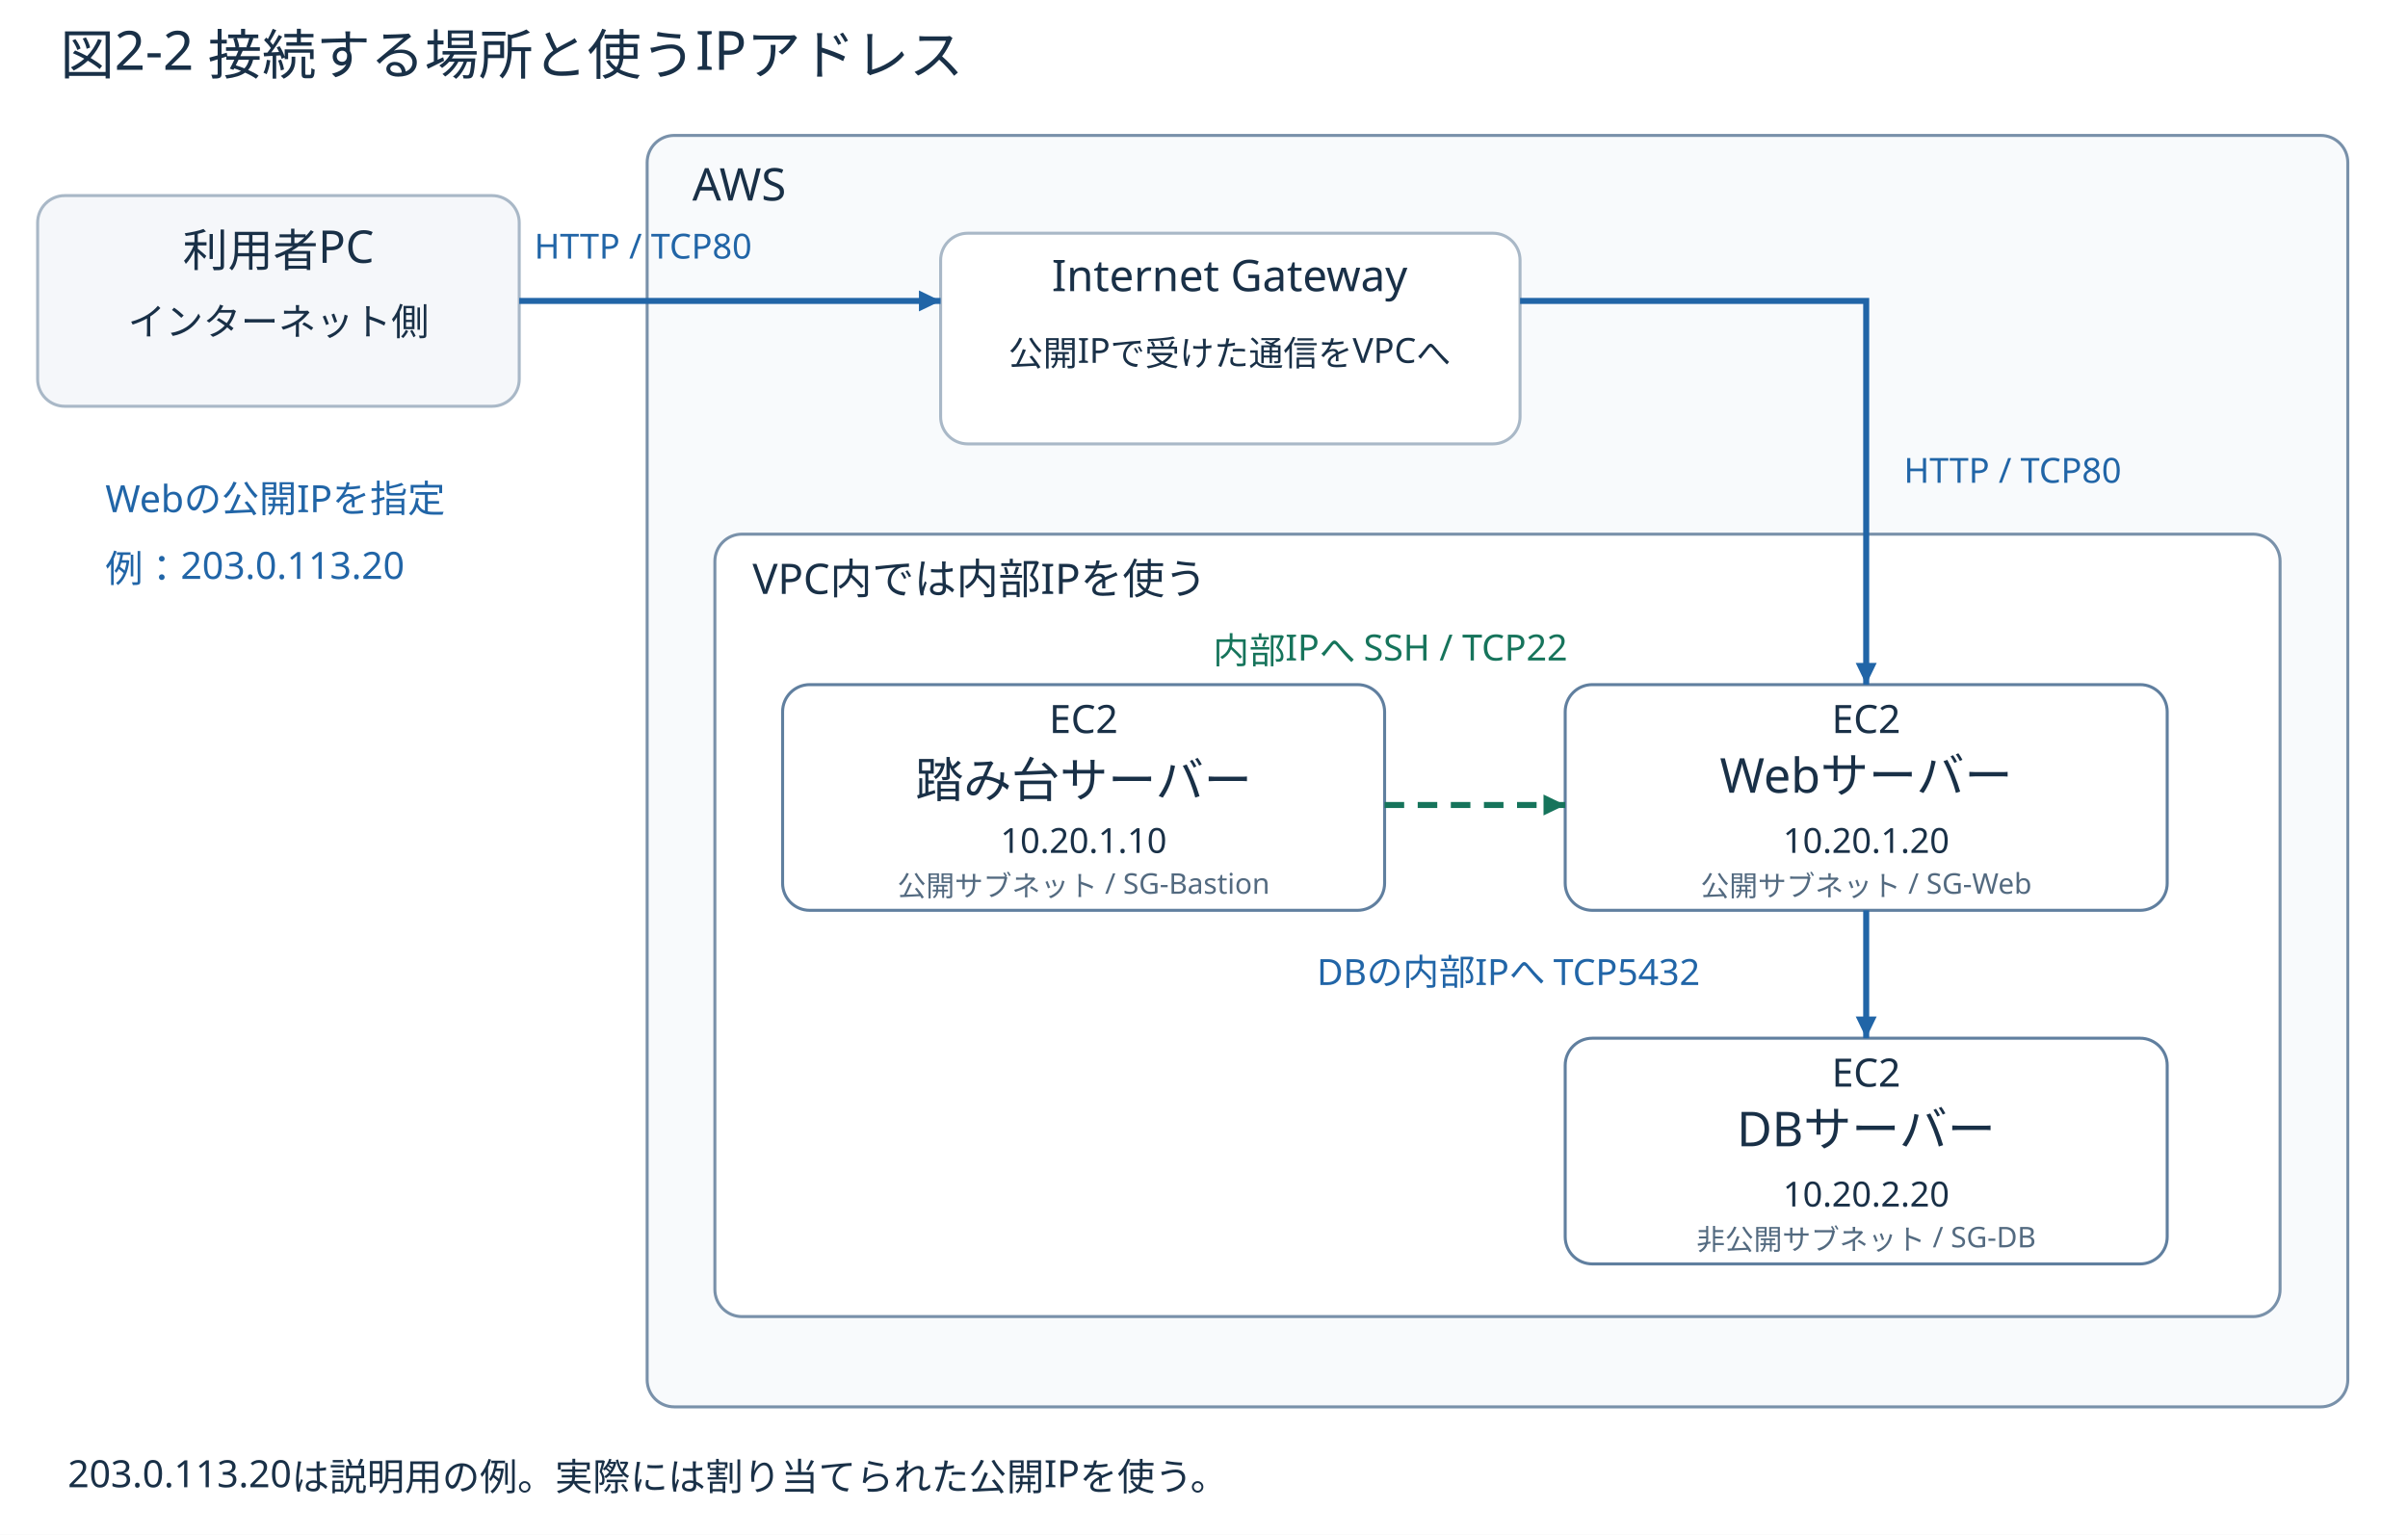
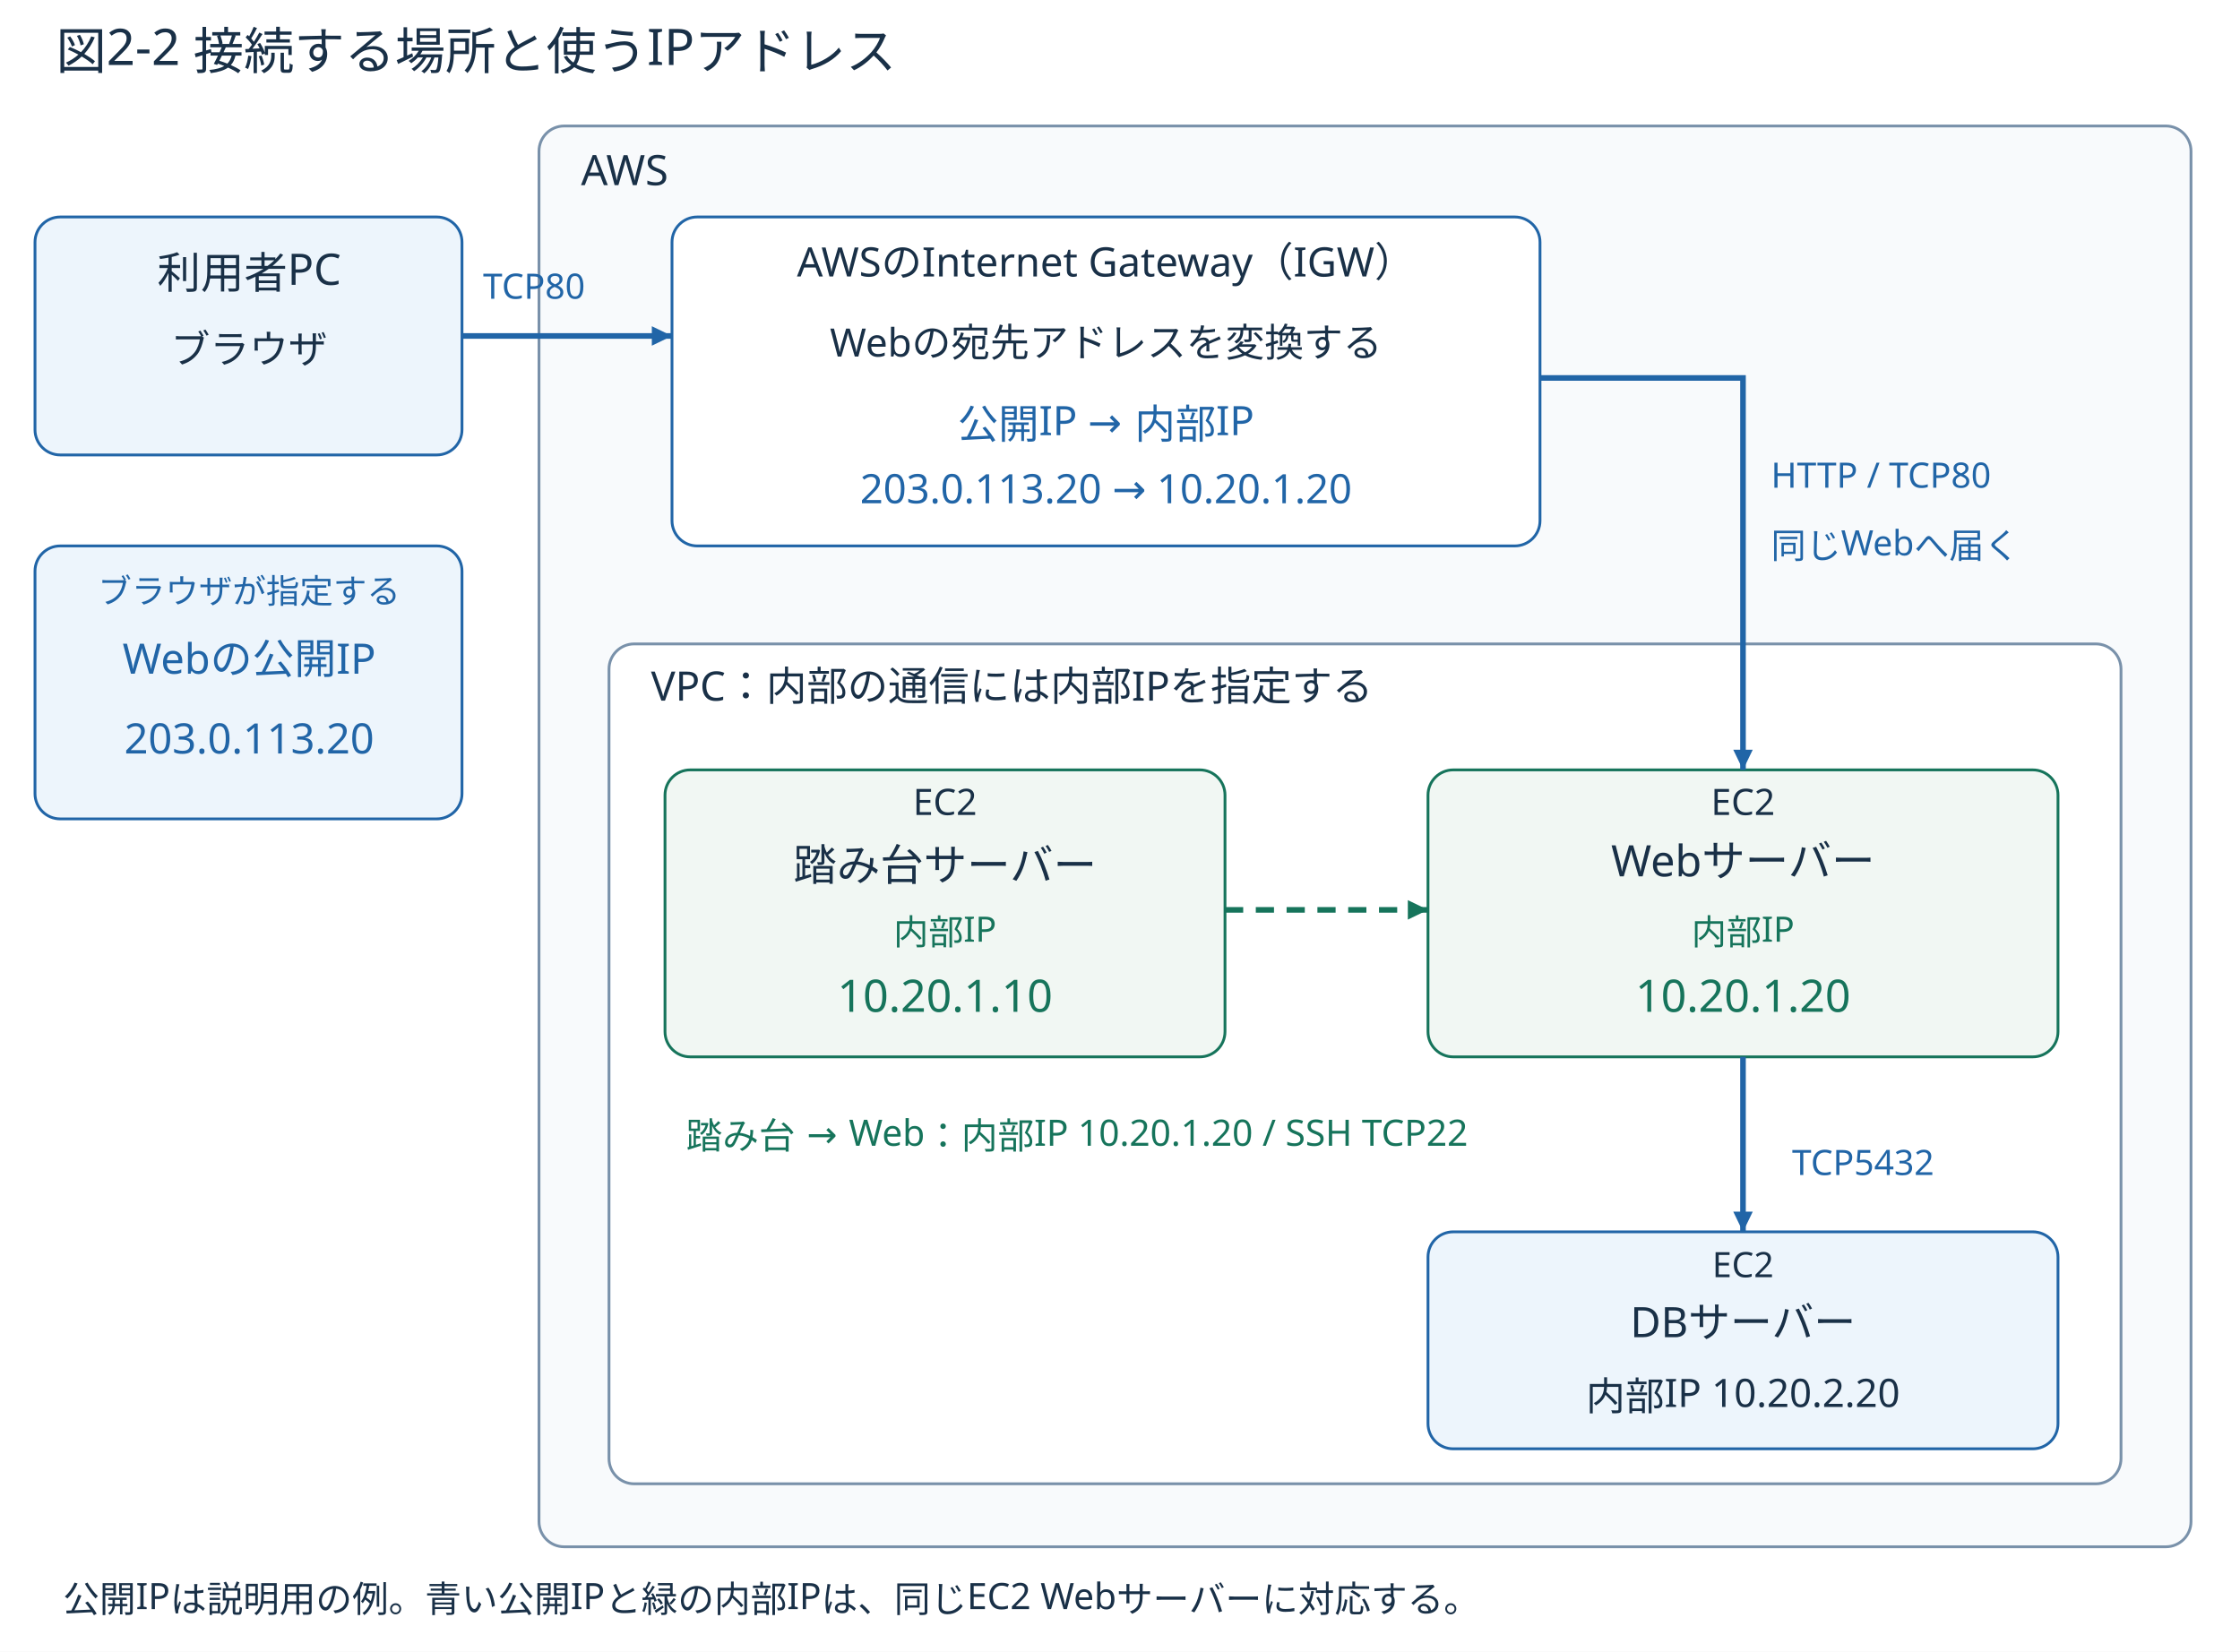
- <svg xmlns="http://www.w3.org/2000/svg" width="1600" height="1020" viewBox="0 0 1600 1020" role="img">
+ <svg xmlns="http://www.w3.org/2000/svg" width="1600" height="1180" viewBox="0 0 1600 1180" role="img">
  <rect width="100%" height="100%" fill="white" />
  <text x="40" y="18" fill="#193047" font-family="Noto Sans JP, sans-serif" font-size="36" dominant-baseline="text-before-edge" text-anchor="start">図2-2  接続する場所と使うIPアドレス</text>
-   <rect x="25" y="130" width="320" height="140" rx="18" fill="#f5f7fa" stroke="#a9b8c7" stroke-width="2" />
-   <text x="185" y="151" fill="#193047" font-family="Noto Sans JP, sans-serif" font-size="30" dominant-baseline="text-before-edge" text-anchor="middle">利用者PC</text>
-   <text x="185" y="201" fill="#193047" font-family="Noto Sans JP, sans-serif" font-size="25" dominant-baseline="text-before-edge" text-anchor="middle">インターネット側</text>
-   <rect x="430" y="90" width="1130" height="845" rx="18" fill="#f8fafc" stroke="#7991aa" stroke-width="2" />
-   <text x="460" y="110" fill="#193047" font-family="Noto Sans JP, sans-serif" font-size="30" dominant-baseline="text-before-edge" text-anchor="start">AWS</text>
-   <rect x="625" y="155" width="385" height="140" rx="18" fill="#ffffff" stroke="#a9b8c7" stroke-width="2" />
-   <text x="817" y="171" fill="#193047" font-family="Noto Sans JP, sans-serif" font-size="29" dominant-baseline="text-before-edge" text-anchor="middle">Internet Gateway</text>
-   <text x="817" y="223" fill="#193047" font-family="Noto Sans JP, sans-serif" font-size="23" dominant-baseline="text-before-edge" text-anchor="middle">公開IPで受けた通信をVPCへ</text>
-   <polyline points="345,200 625,200" fill="none" stroke="#2165a7" stroke-width="4" />
-   <polygon points="625,200 610.593,206.959 610.593,193.041" fill="#2165a7" />
-   <text x="355" y="154" fill="#2165a7" font-family="Noto Sans JP, sans-serif" font-size="23" dominant-baseline="text-before-edge" text-anchor="start">HTTP / TCP80</text>
-   <text x="70" y="321" fill="#2165a7" font-family="Noto Sans JP, sans-serif" font-size="25" dominant-baseline="text-before-edge" text-anchor="start">Webの公開IPを指定</text>
-   <text x="70" y="365" fill="#2165a7" font-family="Noto Sans JP, sans-serif" font-size="25" dominant-baseline="text-before-edge" text-anchor="start">例：203.0.113.20</text>
-   <rect x="475" y="355" width="1040" height="520" rx="18" fill="#ffffff" stroke="#7991aa" stroke-width="2" />
-   <text x="500" y="373" fill="#193047" font-family="Noto Sans JP, sans-serif" font-size="28" dominant-baseline="text-before-edge" text-anchor="start">VPC内では内部IPを使う</text>
-   <rect x="1040" y="455" width="400" height="150" rx="18" fill="#ffffff" stroke="#607f9f" stroke-width="2" />
-   <text x="1240.0" y="467" fill="#193047" font-family="Noto Sans JP, sans-serif" font-size="26" dominant-baseline="text-before-edge" text-anchor="middle">EC2</text>
-   <text x="1240.0" y="502" fill="#193047" font-family="Noto Sans JP, sans-serif" font-size="32" dominant-baseline="text-before-edge" text-anchor="middle">Webサーバー</text>
-   <text x="1240.0" y="549" fill="#193047" font-family="Noto Sans JP, sans-serif" font-size="23" dominant-baseline="text-before-edge" text-anchor="middle">10.20.1.20</text>
-   <text x="1240.0" y="579" fill="#536a80" font-family="Noto Sans JP, sans-serif" font-size="19" dominant-baseline="text-before-edge" text-anchor="middle">公開サブネット / SG-Web</text>
-   <rect x="520" y="455" width="400" height="150" rx="18" fill="#ffffff" stroke="#607f9f" stroke-width="2" />
-   <text x="720.0" y="467" fill="#193047" font-family="Noto Sans JP, sans-serif" font-size="26" dominant-baseline="text-before-edge" text-anchor="middle">EC2</text>
-   <text x="720.0" y="502" fill="#193047" font-family="Noto Sans JP, sans-serif" font-size="32" dominant-baseline="text-before-edge" text-anchor="middle">踏み台サーバー</text>
-   <text x="720.0" y="549" fill="#193047" font-family="Noto Sans JP, sans-serif" font-size="23" dominant-baseline="text-before-edge" text-anchor="middle">10.20.1.10</text>
-   <text x="720.0" y="579" fill="#536a80" font-family="Noto Sans JP, sans-serif" font-size="19" dominant-baseline="text-before-edge" text-anchor="middle">公開サブネット / SG-Bastion</text>
-   <rect x="1040" y="690" width="400" height="150" rx="18" fill="#ffffff" stroke="#607f9f" stroke-width="2" />
-   <text x="1240.0" y="702" fill="#193047" font-family="Noto Sans JP, sans-serif" font-size="26" dominant-baseline="text-before-edge" text-anchor="middle">EC2</text>
-   <text x="1240.0" y="737" fill="#193047" font-family="Noto Sans JP, sans-serif" font-size="32" dominant-baseline="text-before-edge" text-anchor="middle">DBサーバー</text>
-   <text x="1240.0" y="784" fill="#193047" font-family="Noto Sans JP, sans-serif" font-size="23" dominant-baseline="text-before-edge" text-anchor="middle">10.20.2.20</text>
-   <text x="1240.0" y="814" fill="#536a80" font-family="Noto Sans JP, sans-serif" font-size="19" dominant-baseline="text-before-edge" text-anchor="middle">非公開サブネット / SG-DB</text>
-   <polyline points="1010,200 1240,200 1240,455" fill="none" stroke="#2165a7" stroke-width="4" />
-   <polygon points="1240,455 1233.041,440.593 1246.959,440.593" fill="#2165a7" />
-   <text x="1265" y="303" fill="#2165a7" font-family="Noto Sans JP, sans-serif" font-size="23" dominant-baseline="text-before-edge" text-anchor="start">HTTP / TCP80</text>
-   <polyline points="920,535 1040,535" fill="none" stroke="#16745b" stroke-width="4" stroke-dasharray="13 9" />
-   <polygon points="1040,535 1025.593,541.959 1025.593,528.041" fill="#16745b" />
-   <text x="806" y="420" fill="#16745b" font-family="Noto Sans JP, sans-serif" font-size="24" dominant-baseline="text-before-edge" text-anchor="start">内部IPへ SSH / TCP22</text>
-   <polyline points="1240,605 1240,690" fill="none" stroke="#2165a7" stroke-width="4" />
-   <polygon points="1240,690 1233.041,675.593 1246.959,675.593" fill="#2165a7" />
-   <text x="875" y="636" fill="#2165a7" font-family="Noto Sans JP, sans-serif" font-size="24" dominant-baseline="text-before-edge" text-anchor="start">DBの内部IPへ TCP5432</text>
-   <text x="45" y="969" fill="#193047" font-family="Noto Sans JP, sans-serif" font-size="25" dominant-baseline="text-before-edge" text-anchor="start">203.0.113.20は説明用の例。実際には割り当てられた公開IPを使う。</text>
+   <rect x="25" y="155" width="305" height="170" rx="18" fill="#edf5fc" stroke="#2165a7" stroke-width="2" />
+   <text x="178" y="179" fill="#193047" font-family="Noto Sans JP, sans-serif" font-size="31" dominant-baseline="text-before-edge" text-anchor="middle">利用者PC</text>
+   <text x="178" y="235" fill="#193047" font-family="Noto Sans JP, sans-serif" font-size="28" dominant-baseline="text-before-edge" text-anchor="middle">ブラウザ</text>
+   <rect x="25" y="390" width="305" height="195" rx="18" fill="#edf5fc" stroke="#2165a7" stroke-width="2" />
+   <text x="178" y="410" fill="#2165a7" font-family="Noto Sans JP, sans-serif" font-size="24" dominant-baseline="text-before-edge" text-anchor="middle">ブラウザが指定する</text>
+   <text x="178" y="458" fill="#2165a7" font-family="Noto Sans JP, sans-serif" font-size="30" dominant-baseline="text-before-edge" text-anchor="middle">Webの公開IP</text>
+   <text x="178" y="515" fill="#2165a7" font-family="Noto Sans JP, sans-serif" font-size="30" dominant-baseline="text-before-edge" text-anchor="middle">203.0.113.20</text>
+   <rect x="385" y="90" width="1180" height="1015" rx="18" fill="#f8fafc" stroke="#7991aa" stroke-width="2" />
+   <text x="415" y="109" fill="#193047" font-family="Noto Sans JP, sans-serif" font-size="30" dominant-baseline="text-before-edge" text-anchor="start">AWS</text>
+   <rect x="480" y="155" width="620" height="235" rx="18" fill="#ffffff" stroke="#2165a7" stroke-width="2" />
+   <text x="790" y="175" fill="#193047" font-family="Noto Sans JP, sans-serif" font-size="29" dominant-baseline="text-before-edge" text-anchor="middle">AWSのInternet Gateway（IGW）</text>
+   <text x="790" y="233" fill="#193047" font-family="Noto Sans JP, sans-serif" font-size="28" dominant-baseline="text-before-edge" text-anchor="middle">Webの宛先アドレスを変換する</text>
+   <text x="790" y="288" fill="#2165a7" font-family="Noto Sans JP, sans-serif" font-size="29" dominant-baseline="text-before-edge" text-anchor="middle">公開IP → 内部IP</text>
+   <text x="790" y="337" fill="#2165a7" font-family="Noto Sans JP, sans-serif" font-size="29" dominant-baseline="text-before-edge" text-anchor="middle">203.0.113.20 → 10.20.1.20</text>
+   <polyline points="330,240 480,240" fill="none" stroke="#2165a7" stroke-width="4" />
+   <polygon points="480,240 465.593,246.959 465.593,233.041" fill="#2165a7" />
+   <text x="345" y="194" fill="#2165a7" font-family="Noto Sans JP, sans-serif" font-size="25" dominant-baseline="text-before-edge" text-anchor="start">TCP80</text>
+   <rect x="435" y="460" width="1080" height="600" rx="18" fill="#ffffff" stroke="#7991aa" stroke-width="2" />
+   <text x="465" y="478" fill="#193047" font-family="Noto Sans JP, sans-serif" font-size="29" dominant-baseline="text-before-edge" text-anchor="start">VPC：内部の通信には内部IPを指定する</text>
+   <rect x="475" y="550" width="400" height="205" rx="18" fill="#f1f7f3" stroke="#16745b" stroke-width="2" />
+   <text x="675.0" y="562" fill="#193047" font-family="Noto Sans JP, sans-serif" font-size="26" dominant-baseline="text-before-edge" text-anchor="middle">EC2</text>
+   <text x="675.0" y="602" fill="#193047" font-family="Noto Sans JP, sans-serif" font-size="31" dominant-baseline="text-before-edge" text-anchor="middle">踏み台サーバー</text>
+   <text x="675.0" y="653" fill="#16745b" font-family="Noto Sans JP, sans-serif" font-size="25" dominant-baseline="text-before-edge" text-anchor="middle">内部IP</text>
+   <text x="675.0" y="698" fill="#16745b" font-family="Noto Sans JP, sans-serif" font-size="32" dominant-baseline="text-before-edge" text-anchor="middle">10.20.1.10</text>
+   <rect x="1020" y="550" width="450" height="205" rx="18" fill="#f1f7f3" stroke="#16745b" stroke-width="2" />
+   <text x="1245.0" y="562" fill="#193047" font-family="Noto Sans JP, sans-serif" font-size="26" dominant-baseline="text-before-edge" text-anchor="middle">EC2</text>
+   <text x="1245.0" y="602" fill="#193047" font-family="Noto Sans JP, sans-serif" font-size="31" dominant-baseline="text-before-edge" text-anchor="middle">Webサーバー</text>
+   <text x="1245.0" y="653" fill="#16745b" font-family="Noto Sans JP, sans-serif" font-size="25" dominant-baseline="text-before-edge" text-anchor="middle">内部IP</text>
+   <text x="1245.0" y="698" fill="#16745b" font-family="Noto Sans JP, sans-serif" font-size="32" dominant-baseline="text-before-edge" text-anchor="middle">10.20.1.20</text>
+   <polyline points="1100,270 1245,270 1245,550" fill="none" stroke="#2165a7" stroke-width="4" />
+   <polygon points="1245,550 1238.041,535.593 1251.959,535.593" fill="#2165a7" />
+   <text x="1265" y="329" fill="#2165a7" font-family="Noto Sans JP, sans-serif" font-size="25" dominant-baseline="text-before-edge" text-anchor="start">HTTP / TCP80</text>
+   <text x="1265" y="377" fill="#2165a7" font-family="Noto Sans JP, sans-serif" font-size="25" dominant-baseline="text-before-edge" text-anchor="start">同じWebへ届く</text>
+   <polyline points="875,650 1020,650" fill="none" stroke="#16745b" stroke-width="4" stroke-dasharray="13 9" />
+   <polygon points="1020,650 1005.593,656.959 1005.593,643.041" fill="#16745b" />
+   <text x="490" y="798" fill="#16745b" font-family="Noto Sans JP, sans-serif" font-size="26" dominant-baseline="text-before-edge" text-anchor="start">踏み台 → Web：内部IP 10.20.1.20 / SSH TCP22</text>
+   <polyline points="1245,755 1245,880" fill="none" stroke="#2165a7" stroke-width="4" />
+   <polygon points="1245,880 1238.041,865.593 1251.959,865.593" fill="#2165a7" />
+   <text x="1280" y="820" fill="#2165a7" font-family="Noto Sans JP, sans-serif" font-size="25" dominant-baseline="text-before-edge" text-anchor="start">TCP5432</text>
+   <rect x="1020" y="880" width="450" height="155" rx="18" fill="#edf5fc" stroke="#2165a7" stroke-width="2" />
+   <text x="1245" y="893" fill="#193047" font-family="Noto Sans JP, sans-serif" font-size="25" dominant-baseline="text-before-edge" text-anchor="middle">EC2</text>
+   <text x="1245" y="932" fill="#193047" font-family="Noto Sans JP, sans-serif" font-size="30" dominant-baseline="text-before-edge" text-anchor="middle">DBサーバー</text>
+   <text x="1245" y="983" fill="#193047" font-family="Noto Sans JP, sans-serif" font-size="28" dominant-baseline="text-before-edge" text-anchor="middle">内部IP  10.20.2.20</text>
+   <text x="45" y="1129" fill="#193047" font-family="Noto Sans JP, sans-serif" font-size="26" dominant-baseline="text-before-edge" text-anchor="start">公開IPは説明用の例。青い公開IPと緑の内部IPは、同じEC2 Webサーバーに対応する。</text>
</svg>
